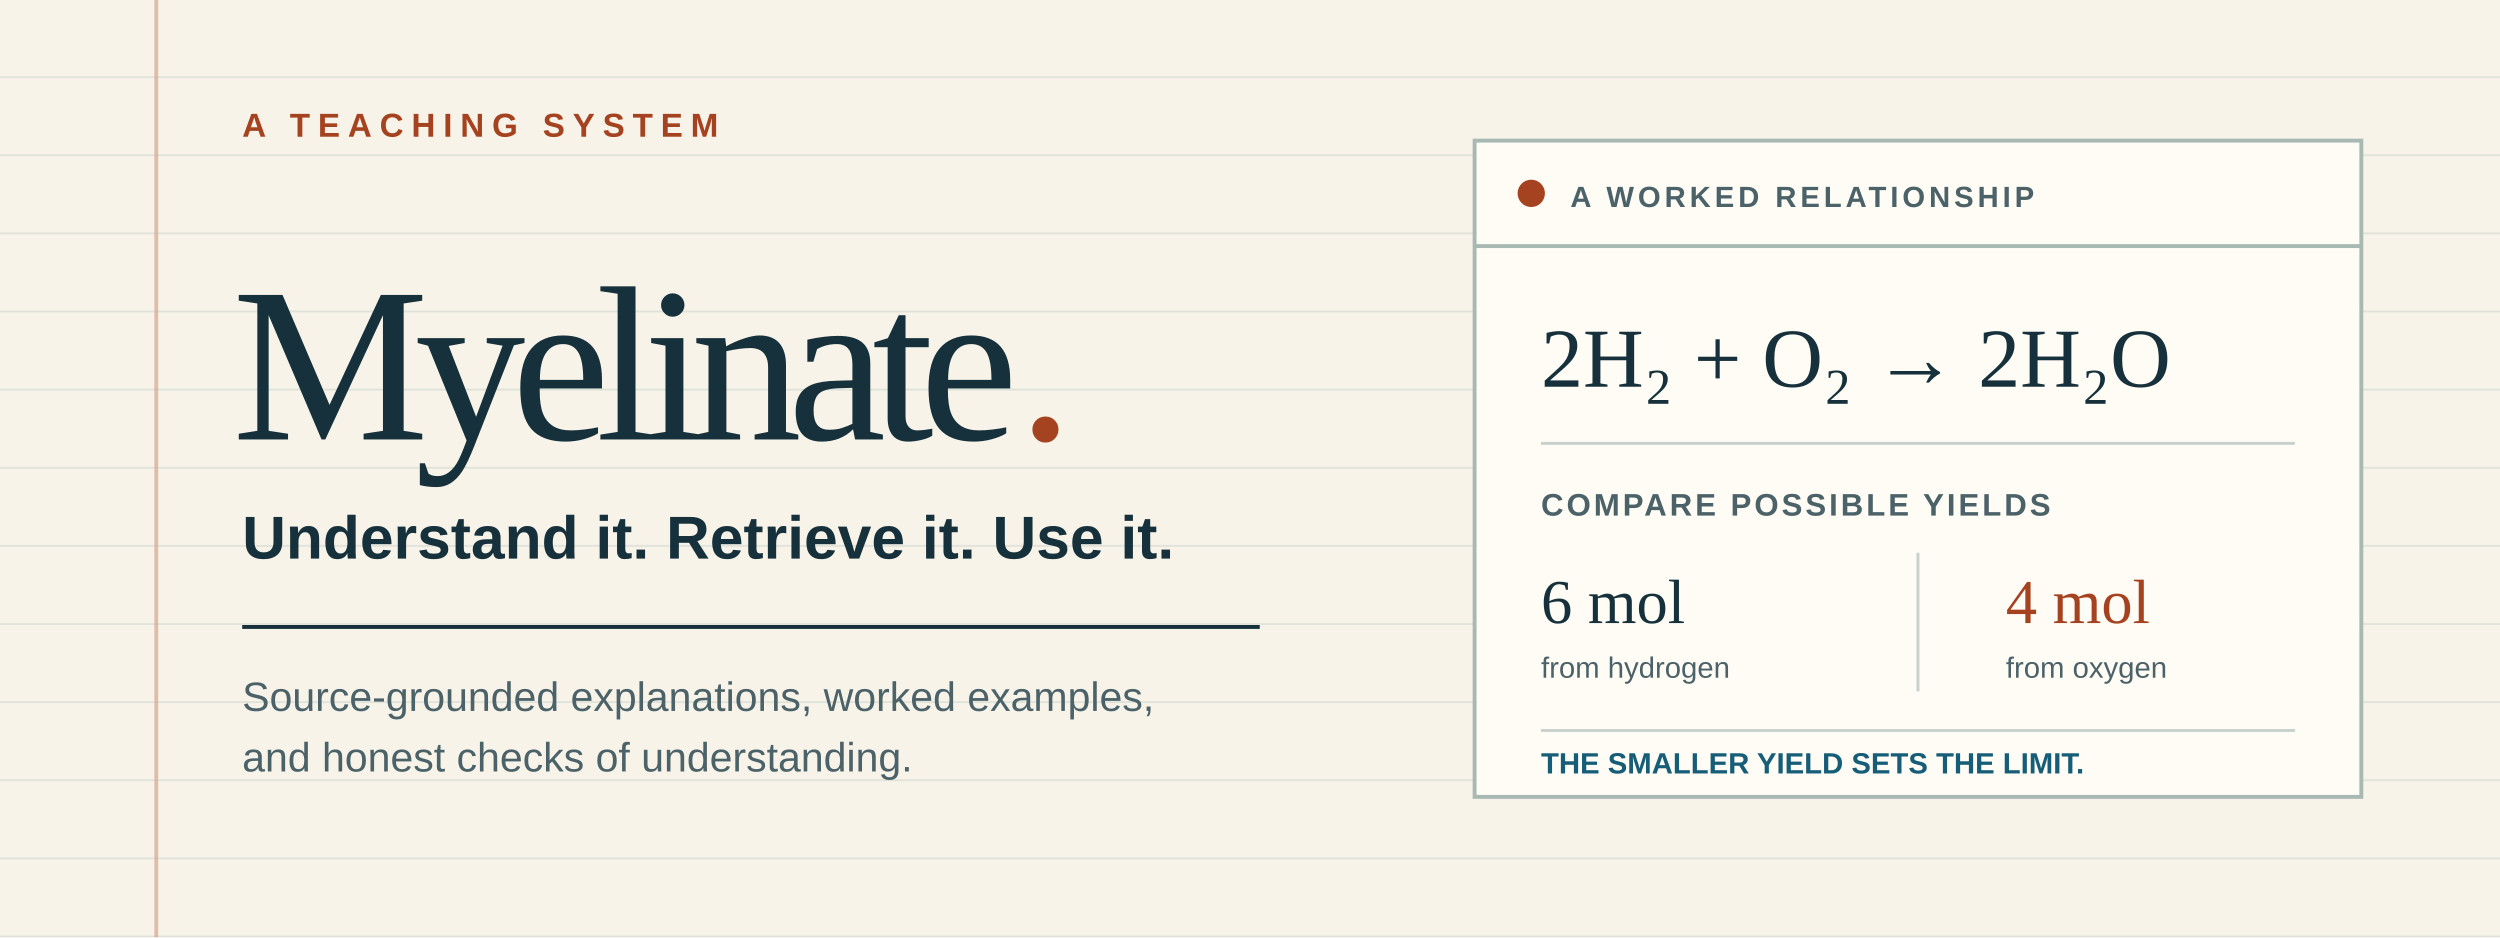
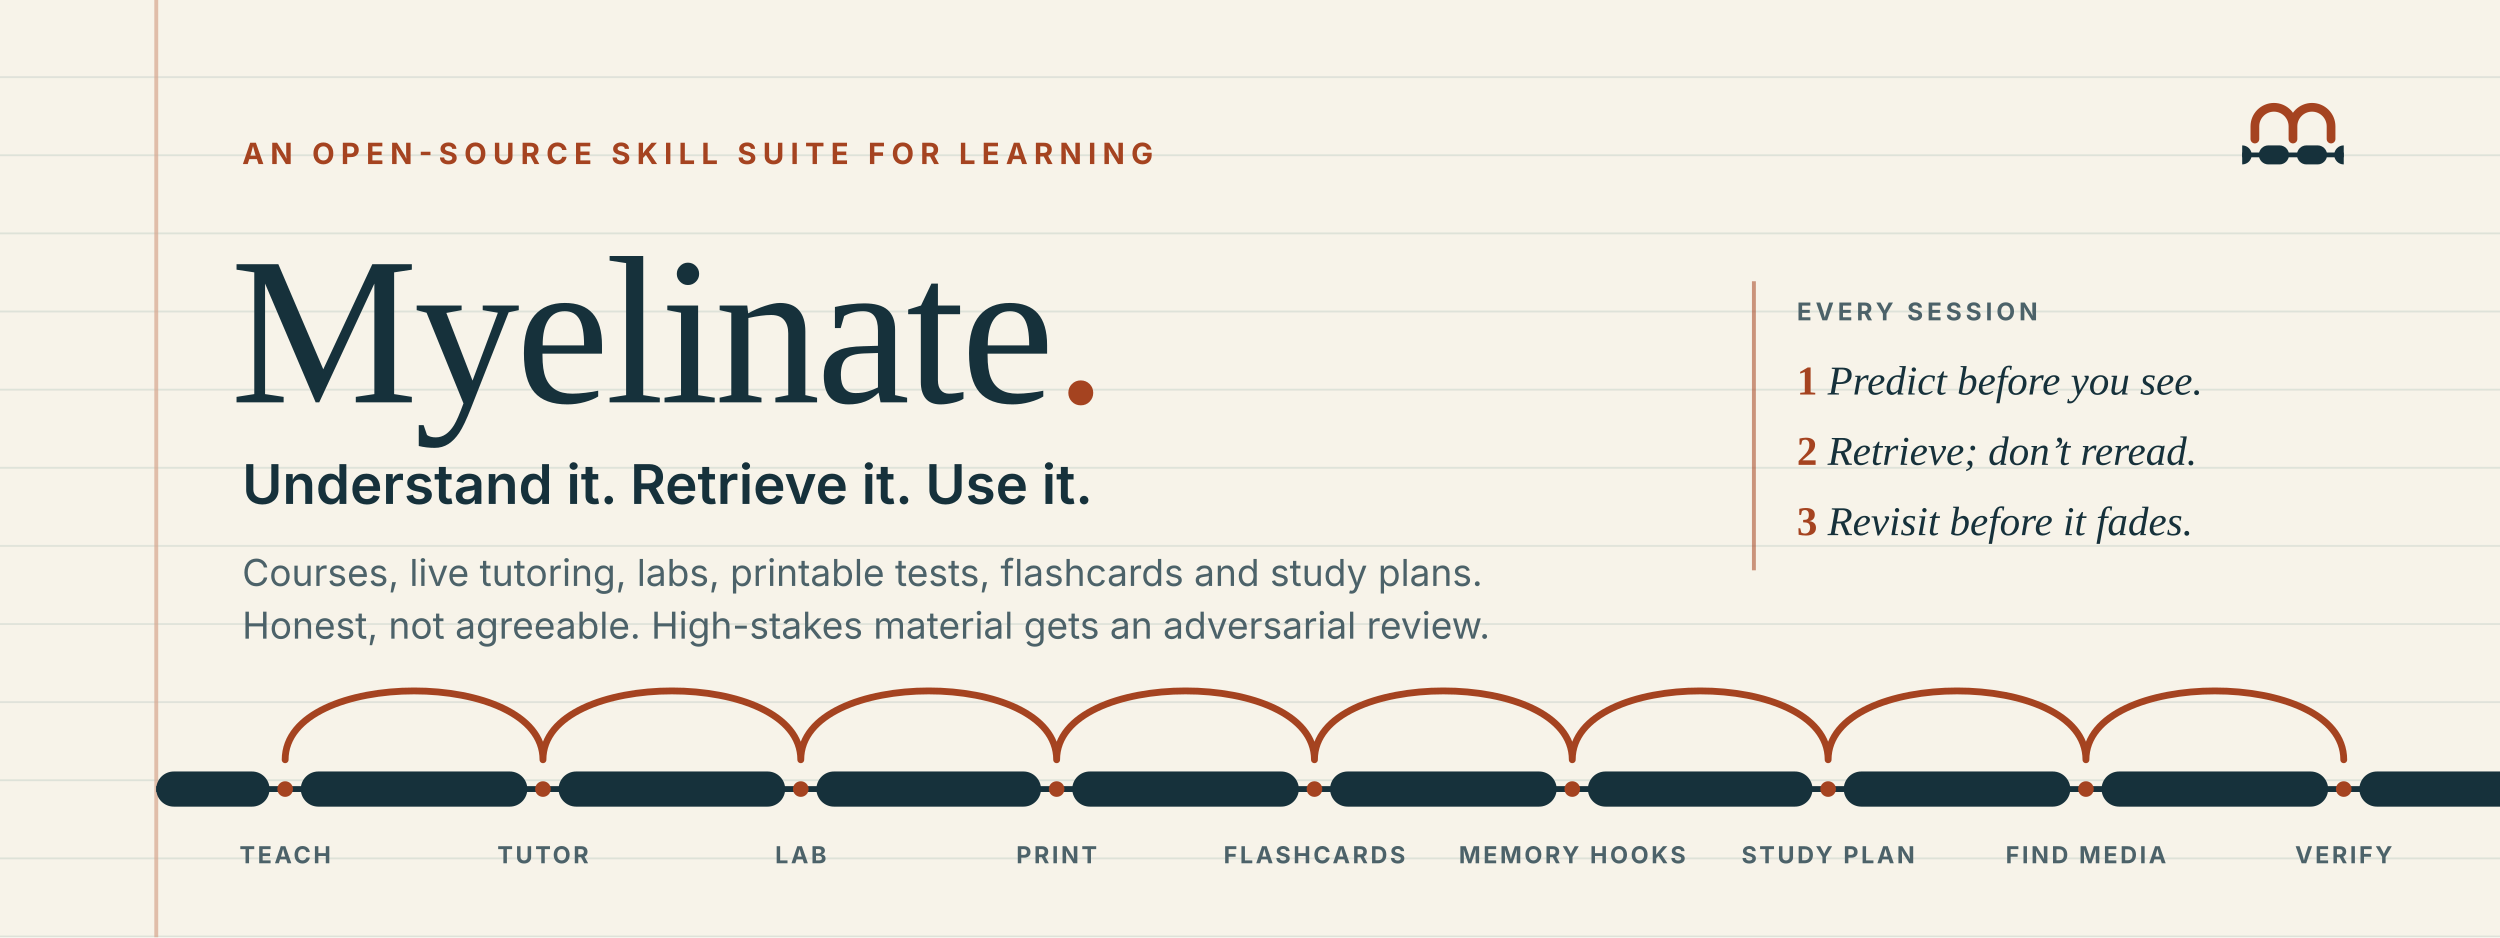
<svg xmlns="http://www.w3.org/2000/svg" width="1280" height="480" viewBox="0 0 1280 480" role="img" aria-labelledby="title desc">
  <defs>
    <pattern id="rules" width="40" height="40" patternUnits="userSpaceOnUse">
-       <path d="M0 39.5H40" stroke="#cbd4cc" stroke-width="1" opacity=".48" />
+       <path d="M0 39.5H40" stroke="#cbd4cc" stroke-width="1" opacity=".5" />
    </pattern>
    <clipPath id="canvas">
      <rect width="1280" height="480" />
    </clipPath>
  </defs>
  <g clip-path="url(#canvas)">
    <rect width="1280" height="480" fill="#f7f3e9" />
    <rect width="1280" height="480" fill="url(#rules)" />
    <path d="M80 0V480" stroke="#d6a78f" stroke-width="2" opacity=".7" />
-     <text x="124" y="70" fill="#a54320" font-family="Arial,Helvetica,sans-serif" font-size="17" font-weight="700" letter-spacing="4">A TEACHING SYSTEM</text>
-     <text x="119" y="225" fill="#16313b" font-family="Georgia,Times New Roman,serif" font-size="113" letter-spacing="-7">Myelinate<tspan fill="#a54320">.</tspan>
+     <g font-family="Inter, 'IBM Plex Sans', 'Helvetica Neue', Arial, sans-serif" font-size="15" font-weight="700" letter-spacing="3.2">
+       <text x="124" y="84" fill="#a54320">AN OPEN-SOURCE SKILL SUITE FOR LEARNING</text>
+     </g>
+     <g transform="translate(1148 46) scale(0.8125)" aria-hidden="true">
+       <path d="M0 41H64" stroke="#16313b" stroke-width="3" />
+       <path d="M0 35a6 6 0 0 1 0 12z" fill="#16313b" />
+       <rect x="10.5" y="35" width="19" height="12" rx="6" fill="#16313b" />
+       <rect x="34.5" y="35" width="19" height="12" rx="6" fill="#16313b" />
+       <path d="M64 35a6 6 0 0 0 0 12z" fill="#16313b" />
+       <path d="M8 31V23a12 12 0 0 1 24 0v8M32 23a12 12 0 0 1 24 0v8" fill="none" stroke="#a54320" stroke-width="5.5" stroke-linecap="round" stroke-linejoin="round" />
+     </g>
+     <g aria-hidden="false">
+       <path d="M898 144V292" stroke="#a54320" stroke-width="2" opacity=".55" />
+       <text x="920" y="164" font-family="Inter, 'IBM Plex Sans', 'Helvetica Neue', Arial, sans-serif" font-size="12.5" font-weight="700" letter-spacing="2" fill="#4c6269">EVERY SESSION</text>
+       <g font-family="Newsreader, Georgia, 'Times New Roman', serif" font-size="21" font-style="italic" fill="#16313b">
+         <text x="920" y="202">
+           <tspan fill="#a54320" font-style="normal" font-weight="600">1 </tspan> Predict before you see.</text>
+         <text x="920" y="238">
+           <tspan fill="#a54320" font-style="normal" font-weight="600">2 </tspan> Retrieve; don’t reread.</text>
+         <text x="920" y="274">
+           <tspan fill="#a54320" font-style="normal" font-weight="600">3 </tspan> Revisit before it fades.</text>
+       </g>
+     </g>
+     <text x="118" y="206" fill="#16313b" font-family="Newsreader, Georgia, 'Times New Roman', serif" font-size="108" font-weight="500" letter-spacing="-2">Myelinate<tspan fill="#a54320">.</tspan>
    </text>
-     <text x="124" y="286" fill="#16313b" font-family="Arial,Helvetica,sans-serif" font-size="31" font-weight="700">Understand it. Retrieve it. Use it.</text>
-     <path d="M124 321H645" stroke="#16313b" stroke-width="2" />
-     <text x="124" y="364" fill="#4c6269" font-family="Arial,Helvetica,sans-serif" font-size="21">Source-grounded explanations, worked examples,</text>
-     <text x="124" y="395" fill="#4c6269" font-family="Arial,Helvetica,sans-serif" font-size="21">and honest checks of understanding.</text>
-     <g transform="translate(755 72)">
-       <rect width="454" height="336" fill="#fffcf5" stroke="#a8b8b3" stroke-width="2" />
-       <path d="M0 54H454" stroke="#a8b8b3" stroke-width="2" />
-       <circle cx="29" cy="27" r="7" fill="#a54320" />
-       <text x="49" y="34" fill="#4c6269" font-family="Arial,Helvetica,sans-serif" font-size="15" font-weight="700" letter-spacing="2">A WORKED RELATIONSHIP</text>
-       <text x="34" y="126" fill="#16313b" font-family="Georgia,Times New Roman,serif" font-size="43">2H₂ + O₂ → 2H₂O</text>
-       <path d="M34 155H420" stroke="#c8d1cb" stroke-width="1.5" />
-       <text x="34" y="192" fill="#4c6269" font-family="Arial,Helvetica,sans-serif" font-size="16" font-weight="700" letter-spacing="1.5">COMPARE POSSIBLE YIELDS</text>
-       <text x="34" y="247" fill="#16313b" font-family="Georgia,Times New Roman,serif" font-size="32">6 mol</text>
-       <text x="34" y="275" fill="#4c6269" font-family="Arial,Helvetica,sans-serif" font-size="15">from hydrogen</text>
-       <text x="272" y="247" fill="#a54320" font-family="Georgia,Times New Roman,serif" font-size="32">4 mol</text>
-       <text x="272" y="275" fill="#4c6269" font-family="Arial,Helvetica,sans-serif" font-size="15">from oxygen</text>
-       <path d="M227 211V282" stroke="#c8d1cb" stroke-width="1.5" />
-       <path d="M34 302H420" stroke="#c8d1cb" stroke-width="1.5" />
-       <text x="34" y="324" fill="#165d78" font-family="Arial,Helvetica,sans-serif" font-size="15" font-weight="700">THE SMALLER YIELD SETS THE LIMIT.</text>
+     <text x="124" y="258" fill="#16313b" font-family="Inter, 'IBM Plex Sans', 'Helvetica Neue', Arial, sans-serif" font-size="28" font-weight="600">Understand it. Retrieve it. Use it.</text>
+     <text font-family="Inter, 'IBM Plex Sans', 'Helvetica Neue', Arial, sans-serif" font-size="19" fill="#4c6269">
+       <tspan x="124" y="300">Courses, live tutoring, labs, printable tests, flashcards and study plans.</tspan>
+       <tspan x="124" y="327">Honest, not agreeable. High-stakes material gets an adversarial review.</tspan>
+     </text>
+     <g aria-hidden="true">
+       <path d="M80 404H1280" stroke="#16313b" stroke-width="3" />
+       <rect x="80" y="395" width="58" height="18" rx="9" fill="#16313b" />
+       <rect x="154" y="395" width="116" height="18" rx="9" fill="#16313b" />
+       <rect x="286" y="395" width="116" height="18" rx="9" fill="#16313b" />
+       <rect x="418" y="395" width="115" height="18" rx="9" fill="#16313b" />
+       <rect x="549" y="395" width="116" height="18" rx="9" fill="#16313b" />
+       <rect x="681" y="395" width="116" height="18" rx="9" fill="#16313b" />
+       <rect x="813" y="395" width="115" height="18" rx="9" fill="#16313b" />
+       <rect x="944" y="395" width="116" height="18" rx="9" fill="#16313b" />
+       <rect x="1076" y="395" width="116" height="18" rx="9" fill="#16313b" />
+       <rect x="1208" y="395" width="104" height="18" rx="9" fill="#16313b" />
+       <path d="M146 389C146 342 278 342 278 389 M278 389C278 342 410 342 410 389 M410 389C410 342 541 342 541 389 M541 389C541 342 673 342 673 389 M673 389C673 342 805 342 805 389 M805 389C805 342 936 342 936 389 M936 389C936 342 1068 342 1068 389 M1068 389C1068 342 1200 342 1200 389" fill="none" stroke="#a54320" stroke-width="3.5" stroke-linecap="round" />
+       <circle cx="146" cy="404" r="4" fill="#a54320" />
+       <circle cx="278" cy="404" r="4" fill="#a54320" />
+       <circle cx="410" cy="404" r="4" fill="#a54320" />
+       <circle cx="541" cy="404" r="4" fill="#a54320" />
+       <circle cx="673" cy="404" r="4" fill="#a54320" />
+       <circle cx="805" cy="404" r="4" fill="#a54320" />
+       <circle cx="936" cy="404" r="4" fill="#a54320" />
+       <circle cx="1068" cy="404" r="4" fill="#a54320" />
+       <circle cx="1200" cy="404" r="4" fill="#a54320" />
+       <g font-family="Inter, 'IBM Plex Sans', 'Helvetica Neue', Arial, sans-serif" font-size="12" font-weight="700" letter-spacing="1.3" fill="#4c6269">
+         <text x="146" y="442" text-anchor="middle">TEACH</text>
+         <text x="278" y="442" text-anchor="middle">TUTOR</text>
+         <text x="410" y="442" text-anchor="middle">LAB</text>
+         <text x="541" y="442" text-anchor="middle">PRINT</text>
+         <text x="673" y="442" text-anchor="middle">FLASHCARDS</text>
+         <text x="805" y="442" text-anchor="middle">MEMORY HOOKS</text>
+         <text x="936" y="442" text-anchor="middle">STUDY PLAN</text>
+         <text x="1068" y="442" text-anchor="middle">FIND MEDIA</text>
+         <text x="1200" y="442" text-anchor="middle">VERIFY</text>
+       </g>
    </g>
  </g>
</svg>
